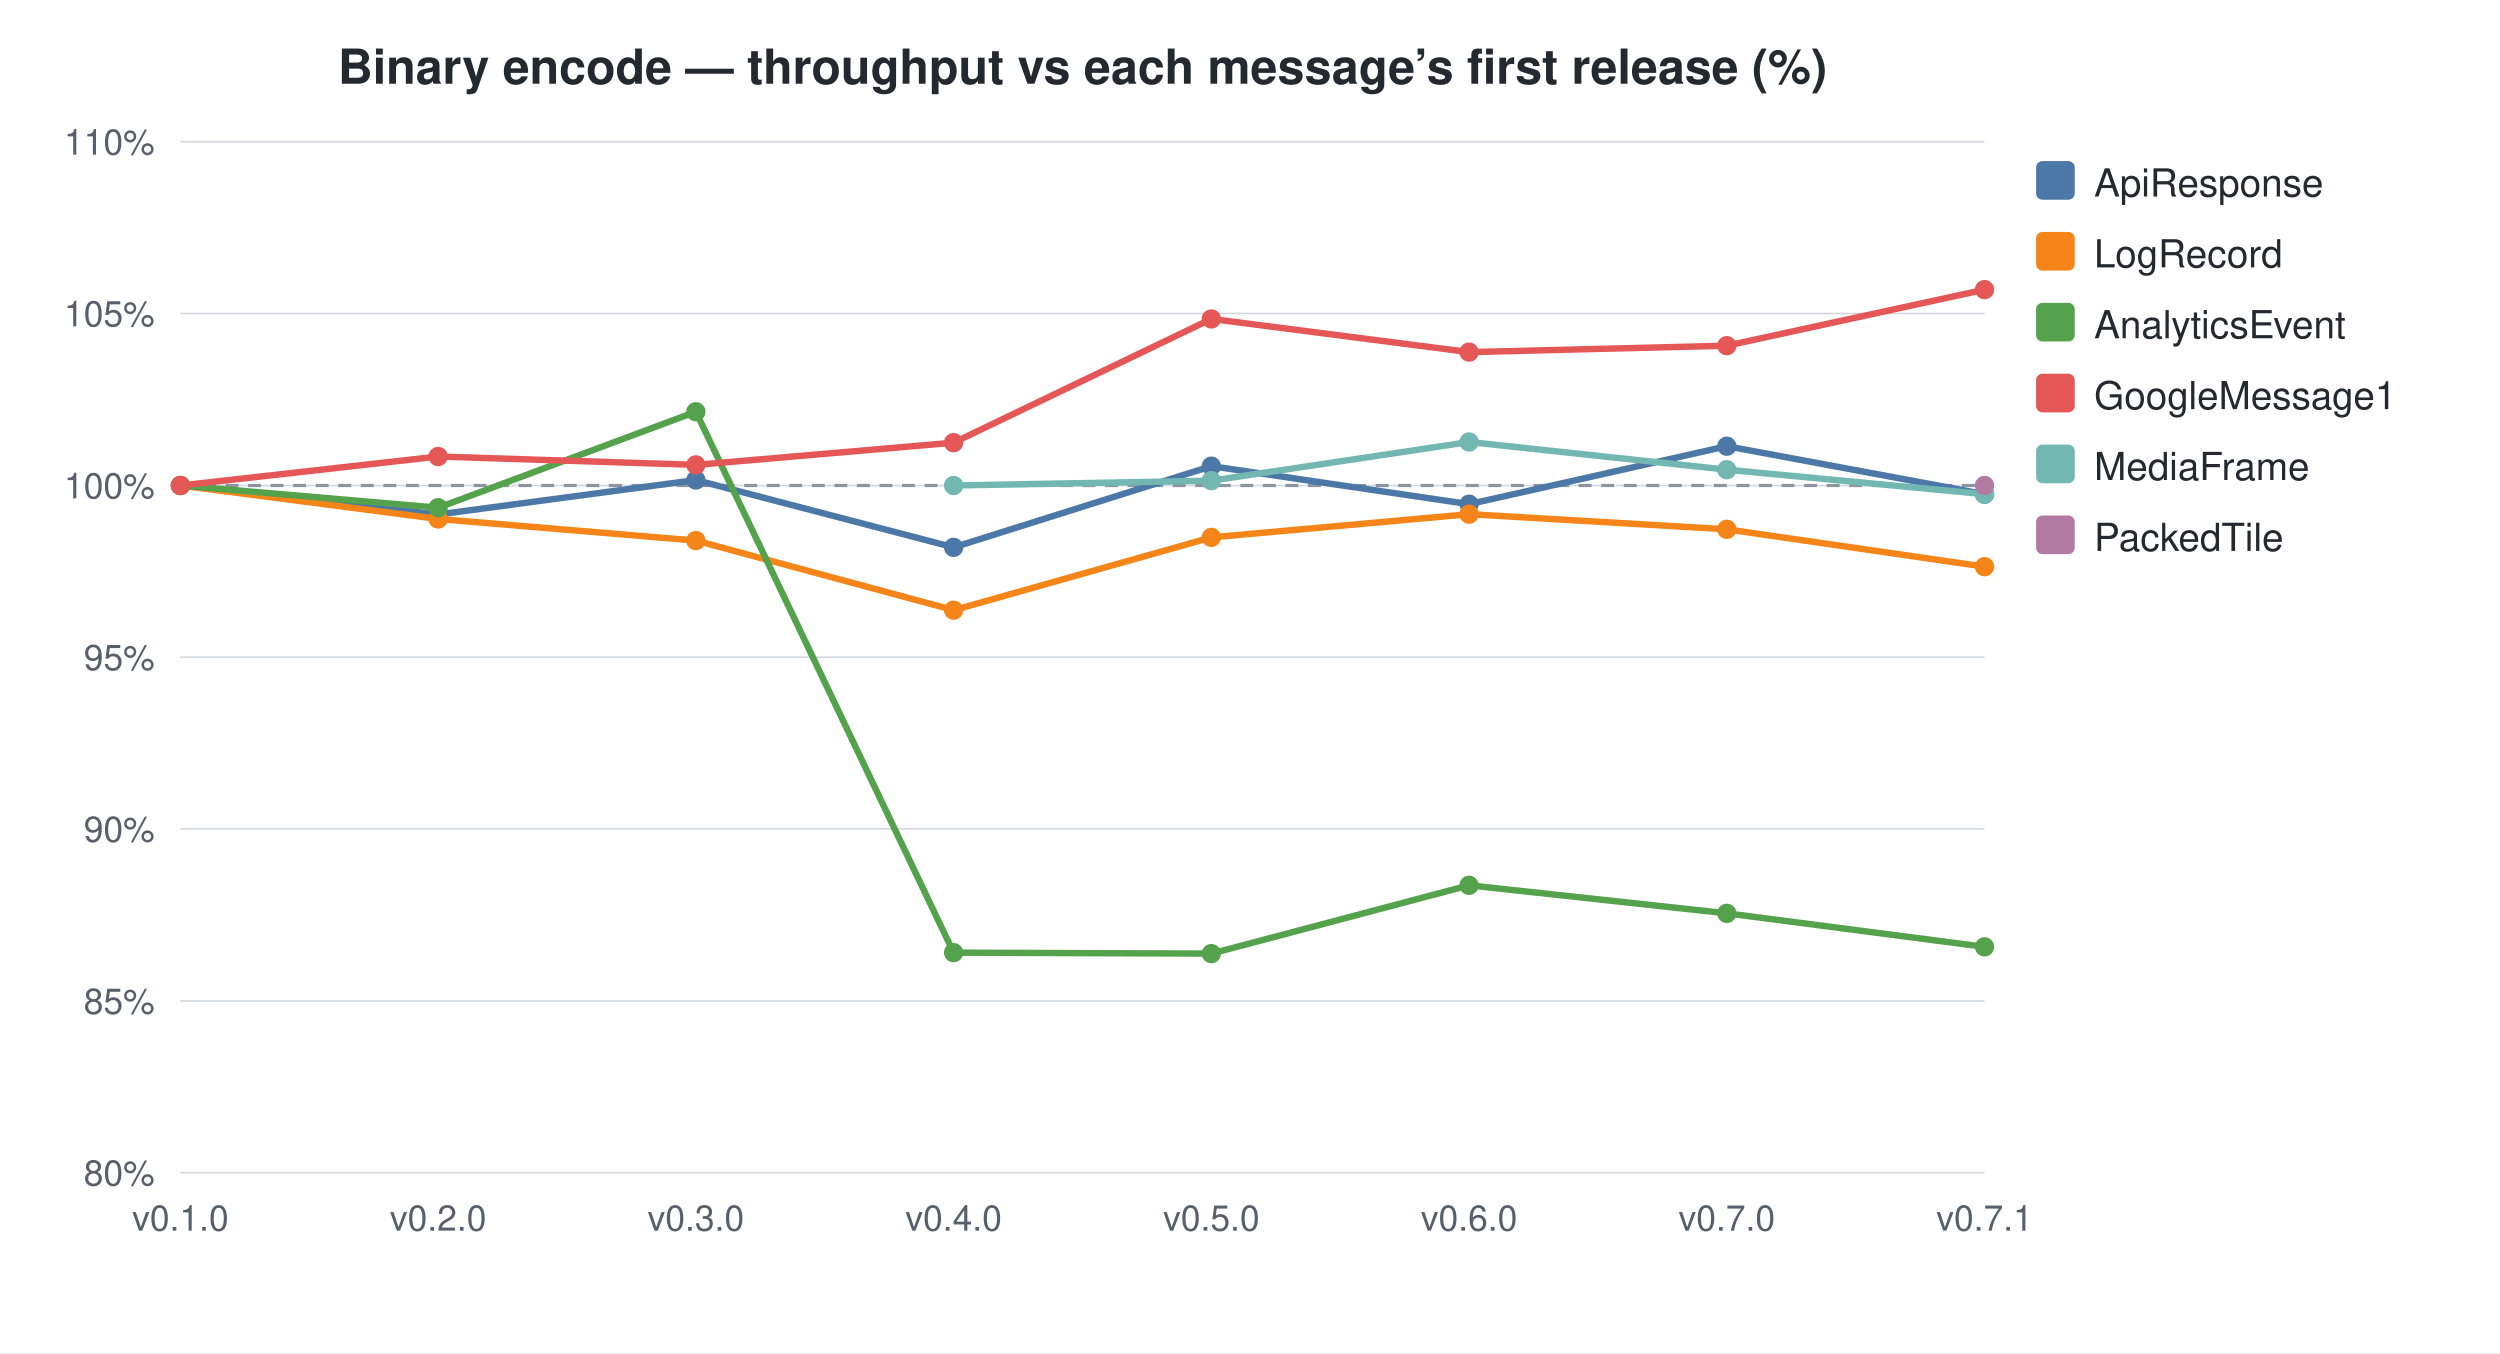
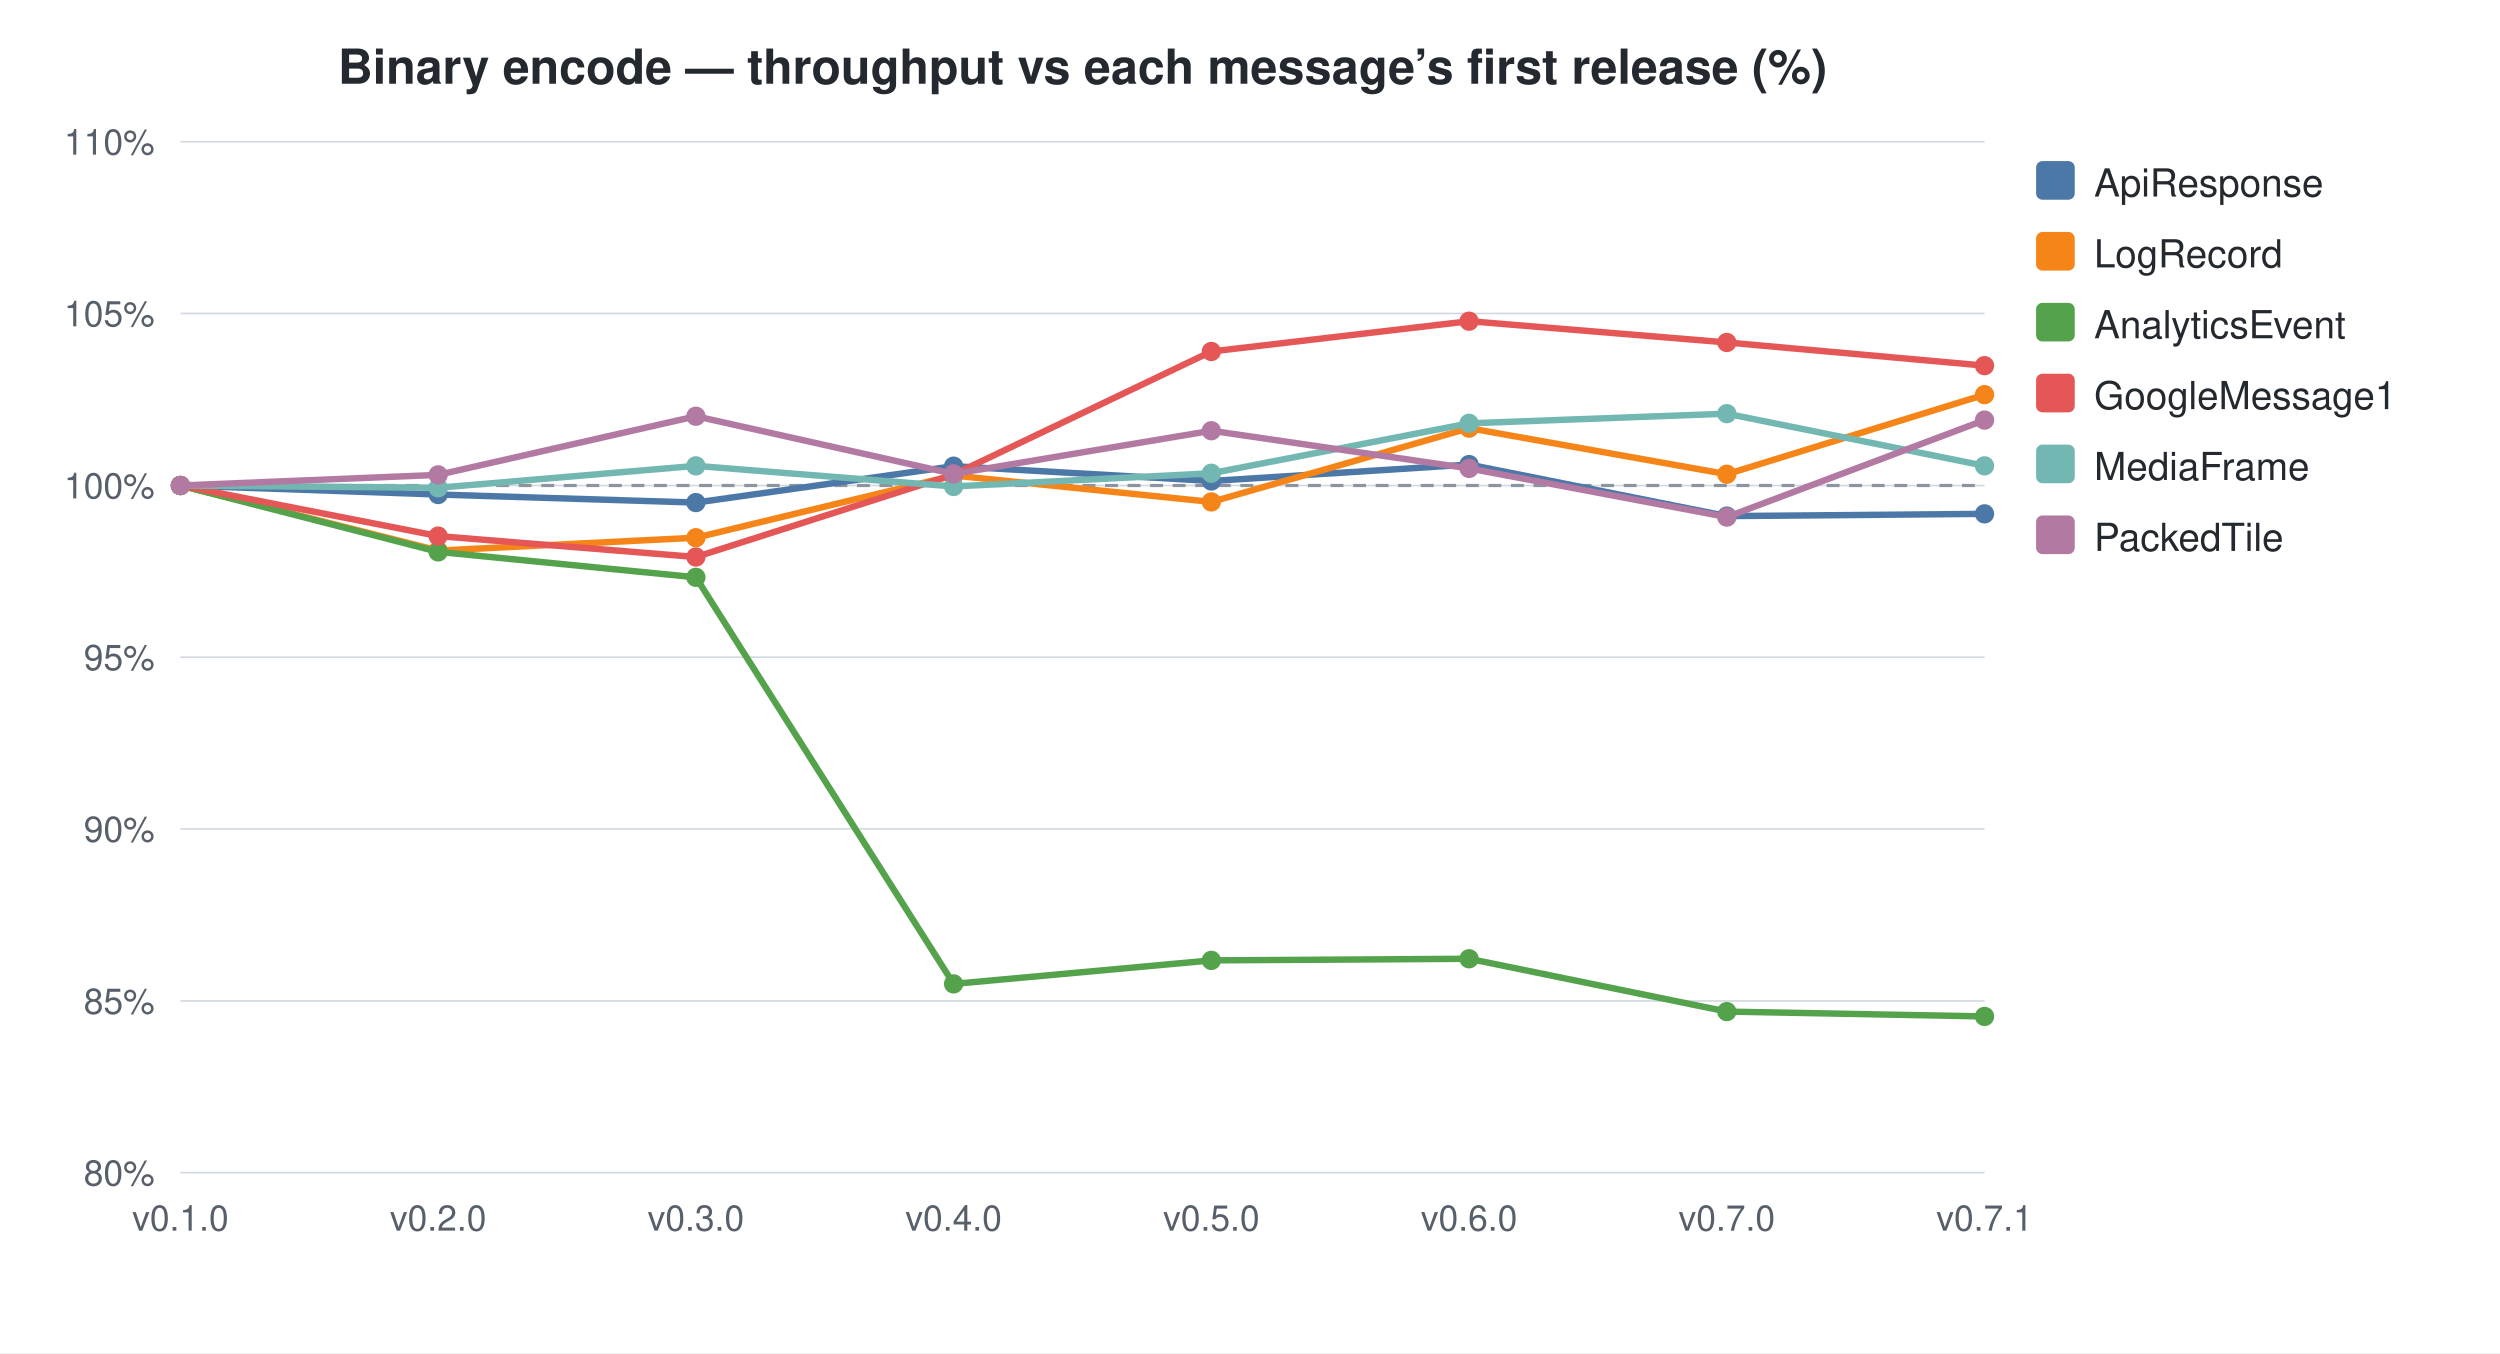
<svg xmlns="http://www.w3.org/2000/svg" width="776" height="420" viewBox="0 0 776 420">
  <style>
    text { font-family: -apple-system, BlinkMacSystemFont, "Segoe UI", Helvetica, Arial, sans-serif; }
    .title { font-size: 15px; font-weight: 600; fill: #24292f; }
    .axis-label { font-size: 11px; fill: #57606a; }
    .legend-text { font-size: 12px; fill: #24292f; }
    .grid { stroke: #d0d7de; stroke-width: 0.5; }
    .baseline { stroke: #8c959f; stroke-width: 1; stroke-dasharray: 4 3; }
  </style>
  <rect width="100%" height="100%" fill="white" />
  <text x="336.0" y="26" text-anchor="middle" class="title">Binary encode — throughput vs each message’s first release (%)</text>
  <line x1="56" y1="364.0" x2="616" y2="364.0" class="grid" />
  <text x="48" y="368.0" text-anchor="end" class="axis-label">80%</text>
  <line x1="56" y1="310.7" x2="616" y2="310.7" class="grid" />
  <text x="48" y="314.7" text-anchor="end" class="axis-label">85%</text>
  <line x1="56" y1="257.3" x2="616" y2="257.3" class="grid" />
  <text x="48" y="261.3" text-anchor="end" class="axis-label">90%</text>
  <line x1="56" y1="204.0" x2="616" y2="204.0" class="grid" />
  <text x="48" y="208.0" text-anchor="end" class="axis-label">95%</text>
  <line x1="56" y1="150.7" x2="616" y2="150.7" class="grid" />
  <text x="48" y="154.7" text-anchor="end" class="axis-label">100%</text>
  <line x1="56" y1="97.3" x2="616" y2="97.3" class="grid" />
  <text x="48" y="101.3" text-anchor="end" class="axis-label">105%</text>
  <line x1="56" y1="44.0" x2="616" y2="44.0" class="grid" />
  <text x="48" y="48.0" text-anchor="end" class="axis-label">110%</text>
  <line x1="56" y1="150.7" x2="616" y2="150.7" class="baseline" />
  <text x="56.0" y="382" text-anchor="middle" class="axis-label">v0.1.0</text>
  <text x="136.0" y="382" text-anchor="middle" class="axis-label">v0.2.0</text>
  <text x="216.0" y="382" text-anchor="middle" class="axis-label">v0.3.0</text>
  <text x="296.0" y="382" text-anchor="middle" class="axis-label">v0.4.0</text>
  <text x="376.0" y="382" text-anchor="middle" class="axis-label">v0.5.0</text>
  <text x="456.0" y="382" text-anchor="middle" class="axis-label">v0.6.0</text>
  <text x="536.0" y="382" text-anchor="middle" class="axis-label">v0.7.0</text>
  <text x="616.0" y="382" text-anchor="middle" class="axis-label">v0.7.1</text>
-   <path d="M56.0,150.7 L136.0,159.7 L216.0,149.0 L296.0,169.9 L376.0,144.7 L456.0,156.5 L536.0,138.5 L616.0,153.4" fill="none" stroke="#4C78A8" stroke-width="2" />
+   <path d="M56.0,150.7 L136.0,153.5 L216.0,156.0 L296.0,144.7 L376.0,149.3 L456.0,144.2 L536.0,160.2 L616.0,159.5" fill="none" stroke="#4C78A8" stroke-width="2" />
  <circle cx="56.0" cy="150.7" r="3" fill="#4C78A8" />
-   <circle cx="136.0" cy="159.7" r="3" fill="#4C78A8" />
-   <circle cx="216.0" cy="149.0" r="3" fill="#4C78A8" />
-   <circle cx="296.0" cy="169.9" r="3" fill="#4C78A8" />
-   <circle cx="376.0" cy="144.7" r="3" fill="#4C78A8" />
-   <circle cx="456.0" cy="156.5" r="3" fill="#4C78A8" />
-   <circle cx="536.0" cy="138.5" r="3" fill="#4C78A8" />
-   <circle cx="616.0" cy="153.4" r="3" fill="#4C78A8" />
-   <path d="M56.0,150.7 L136.0,161.1 L216.0,167.8 L296.0,189.4 L376.0,166.8 L456.0,159.6 L536.0,164.3 L616.0,175.9" fill="none" stroke="#F58518" stroke-width="2" />
+   <circle cx="136.0" cy="153.5" r="3" fill="#4C78A8" />
+   <circle cx="216.0" cy="156.0" r="3" fill="#4C78A8" />
+   <circle cx="296.0" cy="144.7" r="3" fill="#4C78A8" />
+   <circle cx="376.0" cy="149.3" r="3" fill="#4C78A8" />
+   <circle cx="456.0" cy="144.2" r="3" fill="#4C78A8" />
+   <circle cx="536.0" cy="160.2" r="3" fill="#4C78A8" />
+   <circle cx="616.0" cy="159.5" r="3" fill="#4C78A8" />
+   <path d="M56.0,150.7 L136.0,170.9 L216.0,166.9 L296.0,147.6 L376.0,155.8 L456.0,132.9 L536.0,147.2 L616.0,122.5" fill="none" stroke="#F58518" stroke-width="2" />
  <circle cx="56.0" cy="150.7" r="3" fill="#F58518" />
-   <circle cx="136.0" cy="161.1" r="3" fill="#F58518" />
-   <circle cx="216.0" cy="167.8" r="3" fill="#F58518" />
-   <circle cx="296.0" cy="189.4" r="3" fill="#F58518" />
-   <circle cx="376.0" cy="166.8" r="3" fill="#F58518" />
-   <circle cx="456.0" cy="159.6" r="3" fill="#F58518" />
-   <circle cx="536.0" cy="164.3" r="3" fill="#F58518" />
-   <circle cx="616.0" cy="175.9" r="3" fill="#F58518" />
-   <path d="M56.0,150.7 L136.0,157.6 L216.0,127.8 L296.0,295.7 L376.0,296.0 L456.0,274.8 L536.0,283.5 L616.0,293.9" fill="none" stroke="#54A24B" stroke-width="2" />
+   <circle cx="136.0" cy="170.9" r="3" fill="#F58518" />
+   <circle cx="216.0" cy="166.9" r="3" fill="#F58518" />
+   <circle cx="296.0" cy="147.6" r="3" fill="#F58518" />
+   <circle cx="376.0" cy="155.8" r="3" fill="#F58518" />
+   <circle cx="456.0" cy="132.9" r="3" fill="#F58518" />
+   <circle cx="536.0" cy="147.2" r="3" fill="#F58518" />
+   <circle cx="616.0" cy="122.5" r="3" fill="#F58518" />
+   <path d="M56.0,150.7 L136.0,171.3 L216.0,179.2 L296.0,305.4 L376.0,298.1 L456.0,297.6 L536.0,314.0 L616.0,315.5" fill="none" stroke="#54A24B" stroke-width="2" />
  <circle cx="56.0" cy="150.7" r="3" fill="#54A24B" />
-   <circle cx="136.0" cy="157.6" r="3" fill="#54A24B" />
-   <circle cx="216.0" cy="127.8" r="3" fill="#54A24B" />
-   <circle cx="296.0" cy="295.7" r="3" fill="#54A24B" />
-   <circle cx="376.0" cy="296.0" r="3" fill="#54A24B" />
-   <circle cx="456.0" cy="274.8" r="3" fill="#54A24B" />
-   <circle cx="536.0" cy="283.5" r="3" fill="#54A24B" />
-   <circle cx="616.0" cy="293.9" r="3" fill="#54A24B" />
-   <path d="M56.0,150.7 L136.0,141.7 L216.0,144.3 L296.0,137.4 L376.0,99.0 L456.0,109.3 L536.0,107.3 L616.0,89.9" fill="none" stroke="#E45756" stroke-width="2" />
+   <circle cx="136.0" cy="171.3" r="3" fill="#54A24B" />
+   <circle cx="216.0" cy="179.2" r="3" fill="#54A24B" />
+   <circle cx="296.0" cy="305.4" r="3" fill="#54A24B" />
+   <circle cx="376.0" cy="298.1" r="3" fill="#54A24B" />
+   <circle cx="456.0" cy="297.6" r="3" fill="#54A24B" />
+   <circle cx="536.0" cy="314.0" r="3" fill="#54A24B" />
+   <circle cx="616.0" cy="315.5" r="3" fill="#54A24B" />
+   <path d="M56.0,150.7 L136.0,166.4 L216.0,172.9 L296.0,147.3 L376.0,109.1 L456.0,99.7 L536.0,106.3 L616.0,113.5" fill="none" stroke="#E45756" stroke-width="2" />
  <circle cx="56.0" cy="150.7" r="3" fill="#E45756" />
-   <circle cx="136.0" cy="141.7" r="3" fill="#E45756" />
-   <circle cx="216.0" cy="144.3" r="3" fill="#E45756" />
-   <circle cx="296.0" cy="137.4" r="3" fill="#E45756" />
-   <circle cx="376.0" cy="99.0" r="3" fill="#E45756" />
-   <circle cx="456.0" cy="109.3" r="3" fill="#E45756" />
-   <circle cx="536.0" cy="107.3" r="3" fill="#E45756" />
-   <circle cx="616.0" cy="89.9" r="3" fill="#E45756" />
-   <path d="M296.0,150.7 L376.0,149.2 L456.0,137.2 L536.0,145.8 L616.0,153.4" fill="none" stroke="#72B7B2" stroke-width="2" />
-   <circle cx="296.0" cy="150.7" r="3" fill="#72B7B2" />
-   <circle cx="376.0" cy="149.2" r="3" fill="#72B7B2" />
-   <circle cx="456.0" cy="137.2" r="3" fill="#72B7B2" />
-   <circle cx="536.0" cy="145.8" r="3" fill="#72B7B2" />
-   <circle cx="616.0" cy="153.4" r="3" fill="#72B7B2" />
-   <path d="M616.0,150.7" fill="none" stroke="#B279A2" stroke-width="2" />
-   <circle cx="616.0" cy="150.7" r="3" fill="#B279A2" />
+   <circle cx="136.0" cy="166.4" r="3" fill="#E45756" />
+   <circle cx="216.0" cy="172.9" r="3" fill="#E45756" />
+   <circle cx="296.0" cy="147.3" r="3" fill="#E45756" />
+   <circle cx="376.0" cy="109.1" r="3" fill="#E45756" />
+   <circle cx="456.0" cy="99.7" r="3" fill="#E45756" />
+   <circle cx="536.0" cy="106.3" r="3" fill="#E45756" />
+   <circle cx="616.0" cy="113.5" r="3" fill="#E45756" />
+   <path d="M56.0,150.7 L136.0,151.4 L216.0,144.6 L296.0,151.0 L376.0,146.9 L456.0,131.4 L536.0,128.4 L616.0,144.6" fill="none" stroke="#72B7B2" stroke-width="2" />
+   <circle cx="56.0" cy="150.7" r="3" fill="#72B7B2" />
+   <circle cx="136.0" cy="151.4" r="3" fill="#72B7B2" />
+   <circle cx="216.0" cy="144.6" r="3" fill="#72B7B2" />
+   <circle cx="296.0" cy="151.0" r="3" fill="#72B7B2" />
+   <circle cx="376.0" cy="146.9" r="3" fill="#72B7B2" />
+   <circle cx="456.0" cy="131.4" r="3" fill="#72B7B2" />
+   <circle cx="536.0" cy="128.4" r="3" fill="#72B7B2" />
+   <circle cx="616.0" cy="144.6" r="3" fill="#72B7B2" />
+   <path d="M56.0,150.7 L136.0,147.4 L216.0,129.2 L296.0,147.1 L376.0,133.7 L456.0,145.4 L536.0,160.5 L616.0,130.4" fill="none" stroke="#B279A2" stroke-width="2" />
+   <circle cx="56.0" cy="150.7" r="3" fill="#B279A2" />
+   <circle cx="136.0" cy="147.4" r="3" fill="#B279A2" />
+   <circle cx="216.0" cy="129.2" r="3" fill="#B279A2" />
+   <circle cx="296.0" cy="147.1" r="3" fill="#B279A2" />
+   <circle cx="376.0" cy="133.7" r="3" fill="#B279A2" />
+   <circle cx="456.0" cy="145.4" r="3" fill="#B279A2" />
+   <circle cx="536.0" cy="160.5" r="3" fill="#B279A2" />
+   <circle cx="616.0" cy="130.4" r="3" fill="#B279A2" />
  <rect x="632" y="50" width="12" height="12" rx="2" fill="#4C78A8" />
  <text x="650" y="61" class="legend-text">ApiResponse</text>
  <rect x="632" y="72" width="12" height="12" rx="2" fill="#F58518" />
  <text x="650" y="83" class="legend-text">LogRecord</text>
  <rect x="632" y="94" width="12" height="12" rx="2" fill="#54A24B" />
  <text x="650" y="105" class="legend-text">AnalyticsEvent</text>
  <rect x="632" y="116" width="12" height="12" rx="2" fill="#E45756" />
  <text x="650" y="127" class="legend-text">GoogleMessage1</text>
  <rect x="632" y="138" width="12" height="12" rx="2" fill="#72B7B2" />
  <text x="650" y="149" class="legend-text">MediaFrame</text>
  <rect x="632" y="160" width="12" height="12" rx="2" fill="#B279A2" />
  <text x="650" y="171" class="legend-text">PackedTile</text>
</svg>
